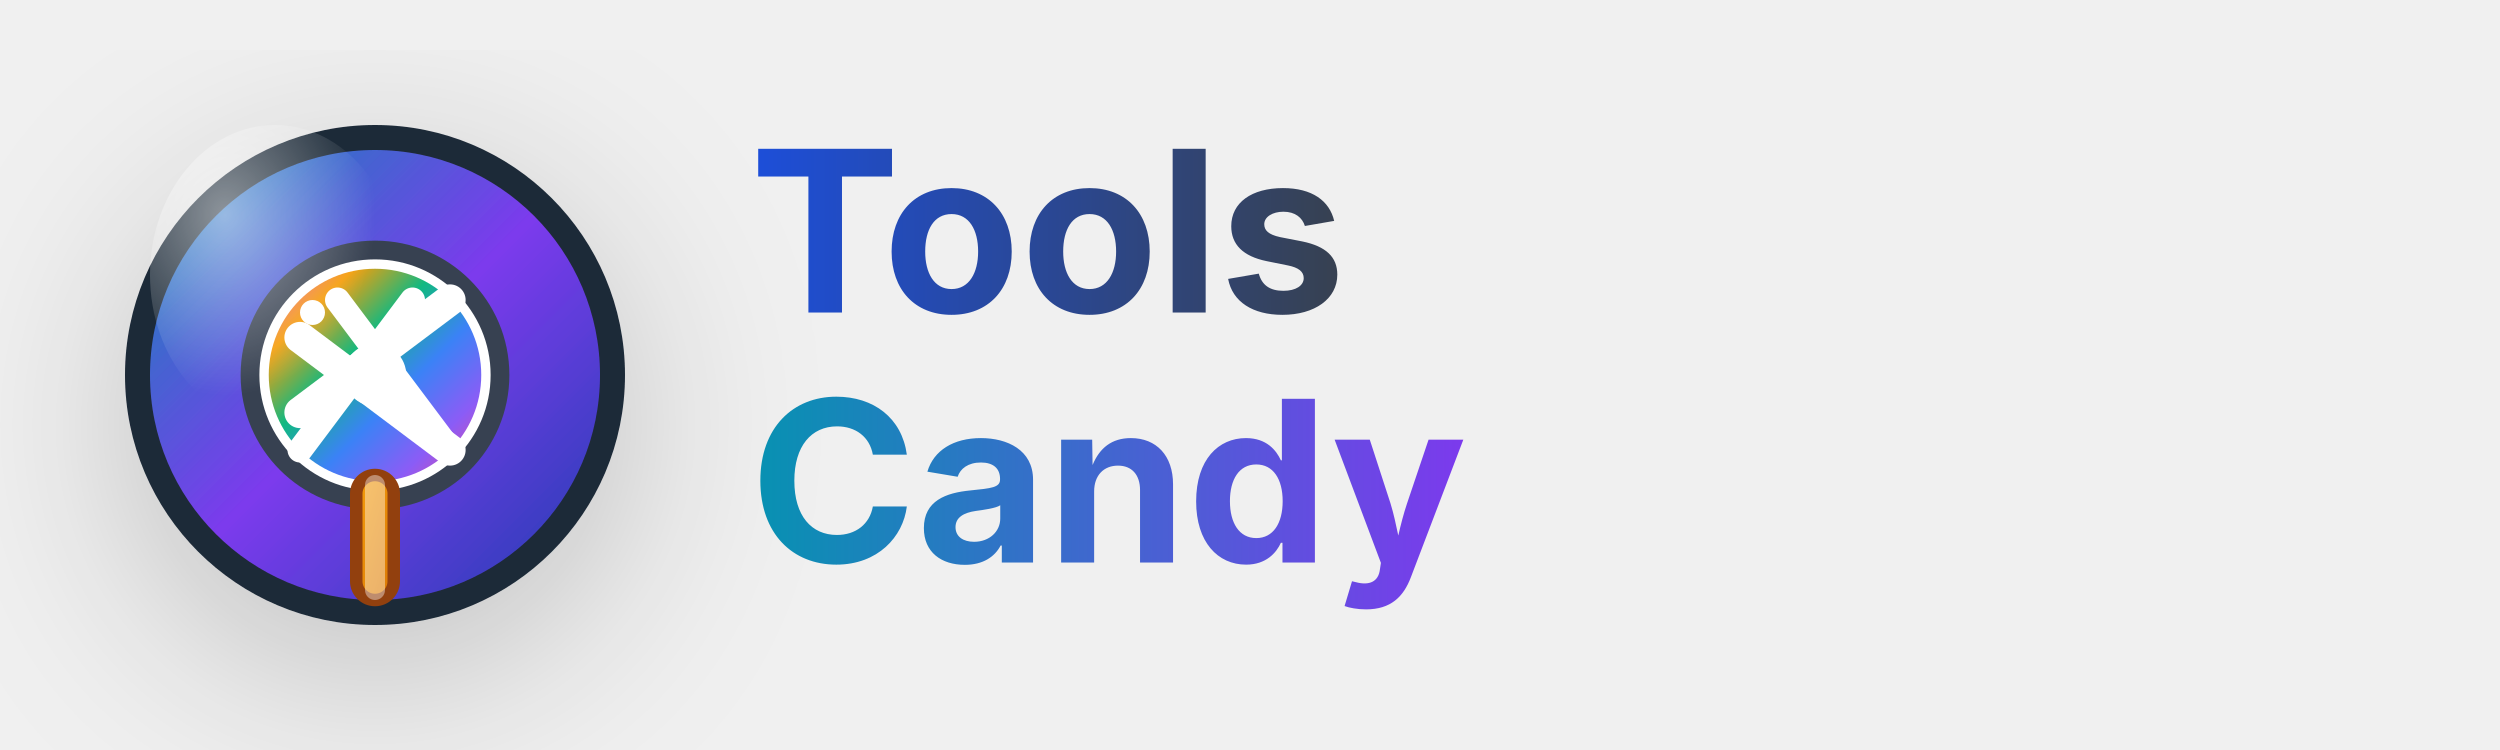
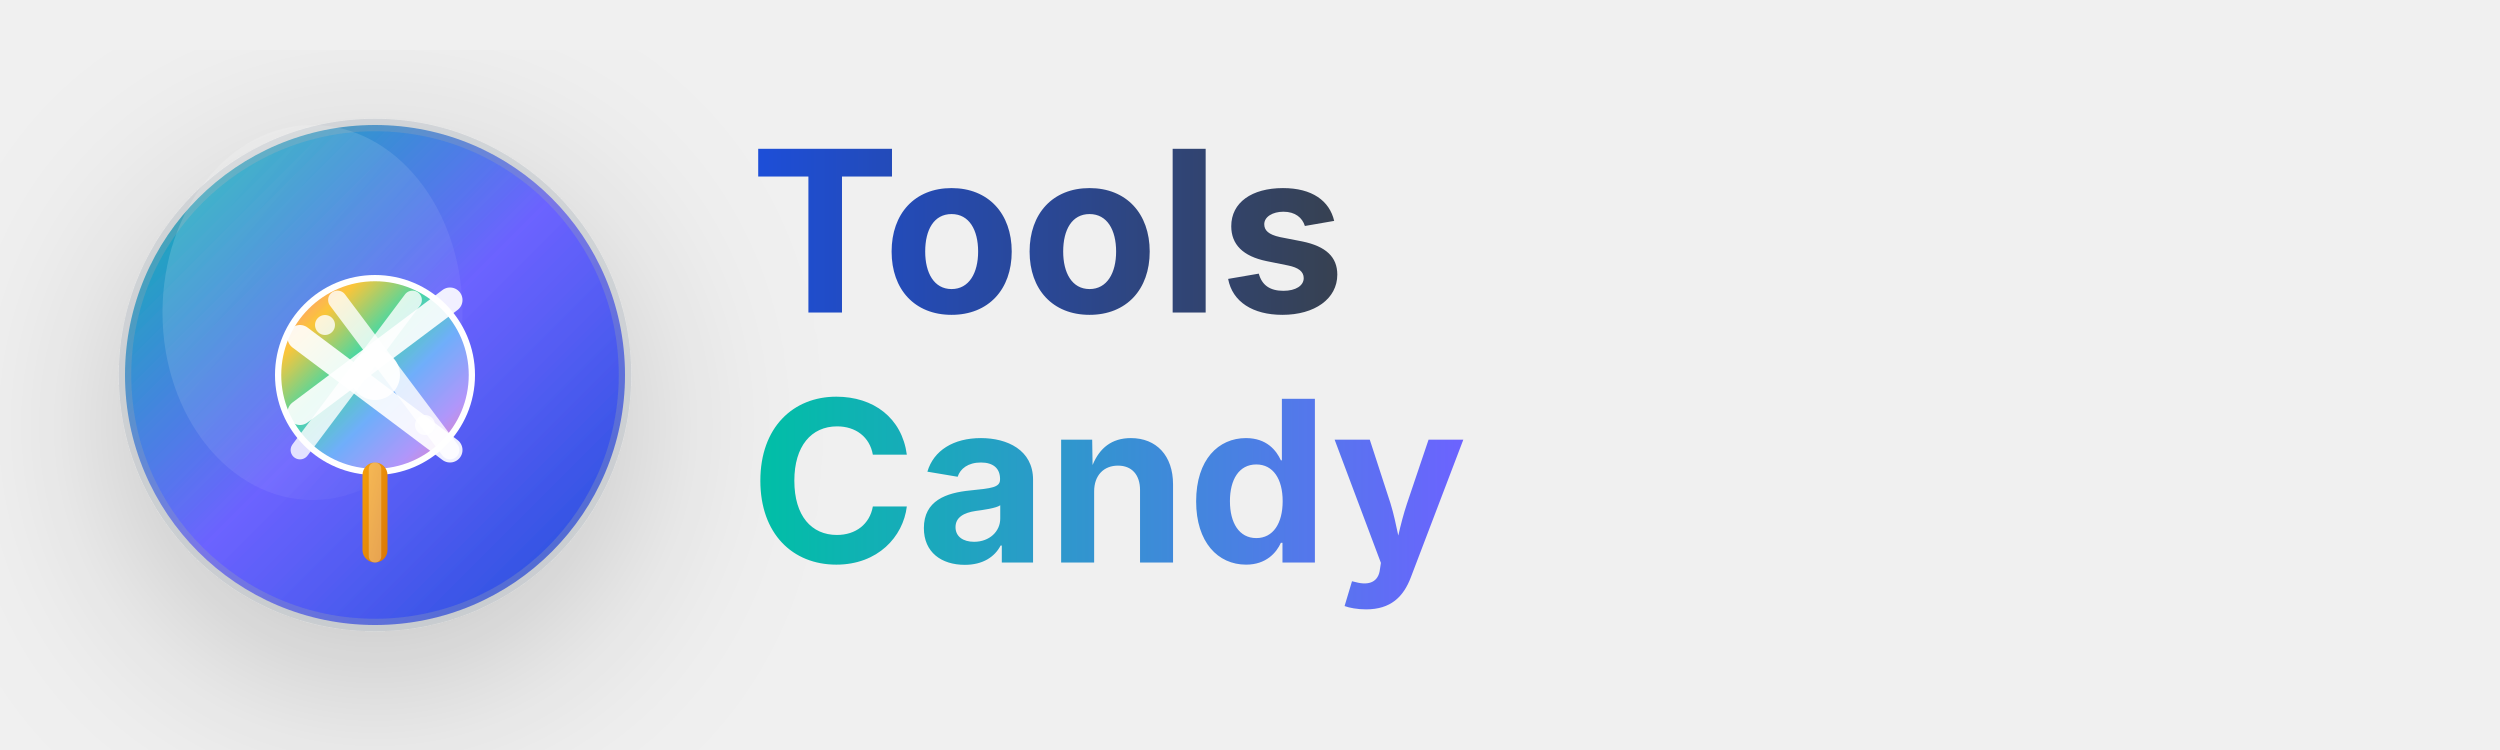
<svg xmlns="http://www.w3.org/2000/svg" width="200" height="60" viewBox="0 0 200 60" fill="none">
  <defs>
-     <linearGradient id="candyBg" x1="0%" y1="0%" x2="100%" y2="100%">
-       <stop offset="0%" stop-color="#0891B2" />
-       <stop offset="50%" stop-color="#7C3AED" />
-       <stop offset="100%" stop-color="#1E40AF" />
+     <linearGradient id="candyGradient" x1="0%" y1="0%" x2="100%" y2="100%">
+       <stop offset="0%" stop-color="#00BFA6" />
+       <stop offset="50%" stop-color="#6C63FF" />
+       <stop offset="100%" stop-color="#1D4ED8" />
    </linearGradient>
    <linearGradient id="toolsGradient" x1="0%" y1="0%" x2="100%" y2="0%">
      <stop offset="0%" stop-color="#1D4ED8" />
      <stop offset="100%" stop-color="#374151" />
    </linearGradient>
    <linearGradient id="candyTextGradient" x1="0%" y1="0%" x2="100%" y2="0%">
-       <stop offset="0%" stop-color="#0891B2" />
-       <stop offset="100%" stop-color="#7C3AED" />
+       <stop offset="0%" stop-color="#00BFA6" />
+       <stop offset="100%" stop-color="#6C63FF" />
+     </linearGradient>
+     <linearGradient id="shineGradient" x1="0%" y1="0%" x2="100%" y2="100%">
+       <stop offset="0%" stop-color="rgba(255,255,255,0.3)" />
+       <stop offset="100%" stop-color="rgba(255,255,255,0)" />
    </linearGradient>
    <linearGradient id="candyStripes" x1="0%" y1="0%" x2="100%" y2="100%">
-       <stop offset="0%" stop-color="#EC4899" />
-       <stop offset="20%" stop-color="#F59E0B" />
-       <stop offset="40%" stop-color="#10B981" />
-       <stop offset="60%" stop-color="#3B82F6" />
-       <stop offset="80%" stop-color="#8B5CF6" />
-       <stop offset="100%" stop-color="#EC4899" />
+       <stop offset="0%" stop-color="#FF6B9D" />
+       <stop offset="20%" stop-color="#FBBF24" />
+       <stop offset="40%" stop-color="#34D399" />
+       <stop offset="60%" stop-color="#60A5FA" />
+       <stop offset="80%" stop-color="#A78BFA" />
+       <stop offset="100%" stop-color="#FF6B9D" />
    </linearGradient>
    <linearGradient id="stickGradient" x1="0%" y1="0%" x2="100%" y2="100%">
      <stop offset="0%" stop-color="#F59E0B" />
      <stop offset="100%" stop-color="#D97706" />
    </linearGradient>
-     <radialGradient id="shine" cx="30%" cy="30%" r="60%">
-       <stop offset="0%" stop-color="rgba(255,255,255,0.5)" />
-       <stop offset="100%" stop-color="rgba(255,255,255,0)" />
-     </radialGradient>
  </defs>
-   <circle cx="30" cy="30" r="19" fill="url(#candyBg)" stroke="#1F2937" stroke-width="2" filter="drop-shadow(0 4px 8px rgba(0,0,0,0.2))" />
+   <circle cx="30" cy="30" r="20" fill="url(#candyGradient)" stroke="rgba(156,163,175,0.3)" stroke-width="1" filter="drop-shadow(0 4px 8px rgba(0,0,0,0.2))" />
+   <ellipse cx="25" cy="25" rx="12" ry="15" fill="url(#shineGradient)" opacity="0.6" />
  <g transform="translate(30,30)">
-     <circle r="10" fill="white" stroke="#374151" stroke-width="1.5" />
-     <circle r="8.5" fill="url(#candyStripes)" />
-     <path d="M-6,-3 Q-2,0 2,3 Q6,6 6,6" stroke="white" stroke-width="2.5" fill="none" stroke-linecap="round" />
-     <path d="M-6,3 Q-2,0 2,-3 Q6,-6 6,-6" stroke="white" stroke-width="2.5" fill="none" stroke-linecap="round" />
-     <path d="M-3,-6 Q0,-2 3,2 Q6,6 6,6" stroke="white" stroke-width="2" fill="none" stroke-linecap="round" />
-     <path d="M3,-6 Q0,-2 -3,2 Q-6,6 -6,6" stroke="white" stroke-width="2" fill="none" stroke-linecap="round" />
-     <circle r="2.5" fill="white" />
-     <circle cx="-5" cy="-5" r="1" fill="white" />
-     <circle cx="5" cy="5" r="1" fill="white" />
-     <rect x="-1.5" y="8" width="3" height="10" fill="url(#stickGradient)" stroke="#92400E" stroke-width="1" rx="1.5" />
-     <rect x="-0.8" y="8" width="1.6" height="10" fill="rgba(255,255,255,0.4)" rx="0.8" />
+     <circle r="8" fill="white" />
+     <circle r="7.5" fill="url(#candyStripes)" opacity="0.9" />
+     <path d="M-6,-3 Q-2,0 2,3 Q6,6 6,6" stroke="white" stroke-width="2" fill="none" opacity="0.9" stroke-linecap="round" />
+     <path d="M-6,3 Q-2,0 2,-3 Q6,-6 6,-6" stroke="white" stroke-width="2" fill="none" opacity="0.9" stroke-linecap="round" />
+     <path d="M-3,-6 Q0,-2 3,2 Q6,6 6,6" stroke="white" stroke-width="1.5" fill="none" opacity="0.8" stroke-linecap="round" />
+     <path d="M3,-6 Q0,-2 -3,2 Q-6,6 -6,6" stroke="white" stroke-width="1.5" fill="none" opacity="0.8" stroke-linecap="round" />
+     <circle r="2" fill="white" opacity="0.9" />
+     <circle cx="-4" cy="-4" r="0.8" fill="white" opacity="0.8" />
+     <circle cx="4" cy="4" r="0.8" fill="white" opacity="0.8" />
+     <rect x="-1" y="7" width="2" height="8" fill="url(#stickGradient)" rx="1" />
+     <rect x="-0.5" y="7" width="1" height="8" fill="rgba(255,255,255,0.3)" rx="0.5" />
  </g>
-   <ellipse cx="22" cy="22" rx="10" ry="12" fill="url(#shine)" />
  <text x="60" y="25" font-family="system-ui, -apple-system, sans-serif" font-size="18" font-weight="bold" fill="url(#toolsGradient)">Tools</text>
  <text x="60" y="45" font-family="system-ui, -apple-system, sans-serif" font-size="18" font-weight="bold" fill="url(#candyTextGradient)">Candy</text>
</svg>
